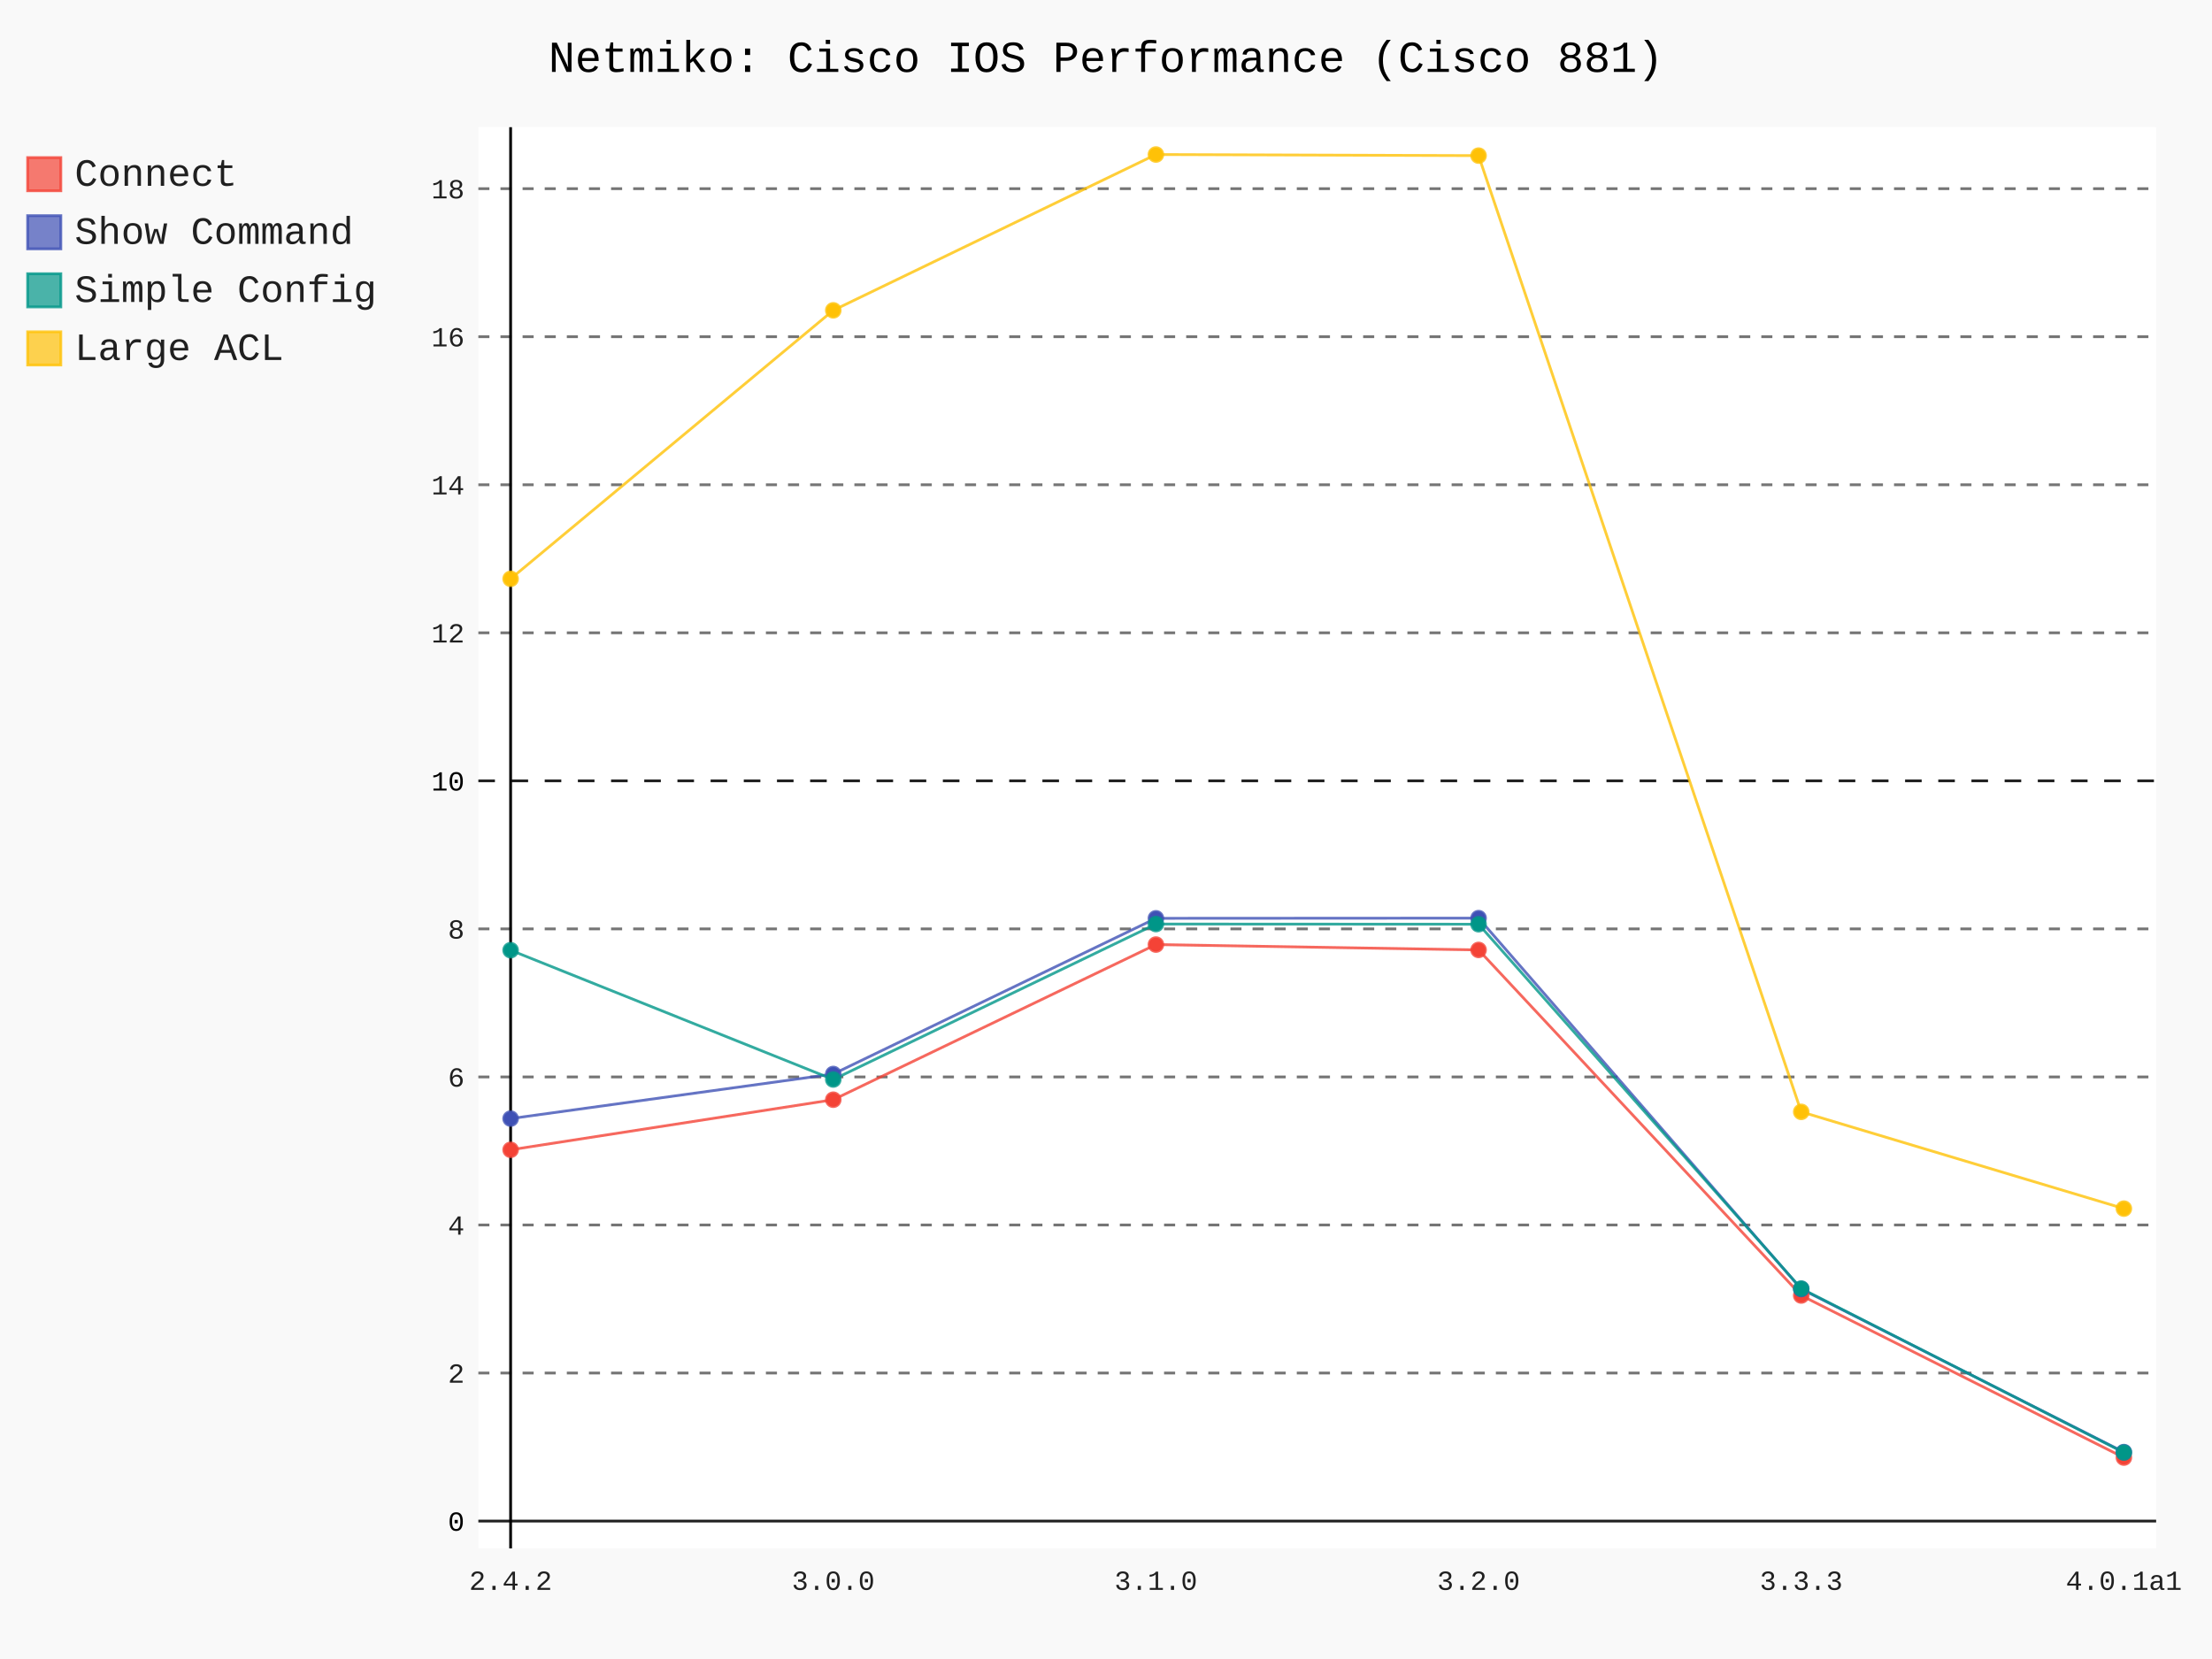
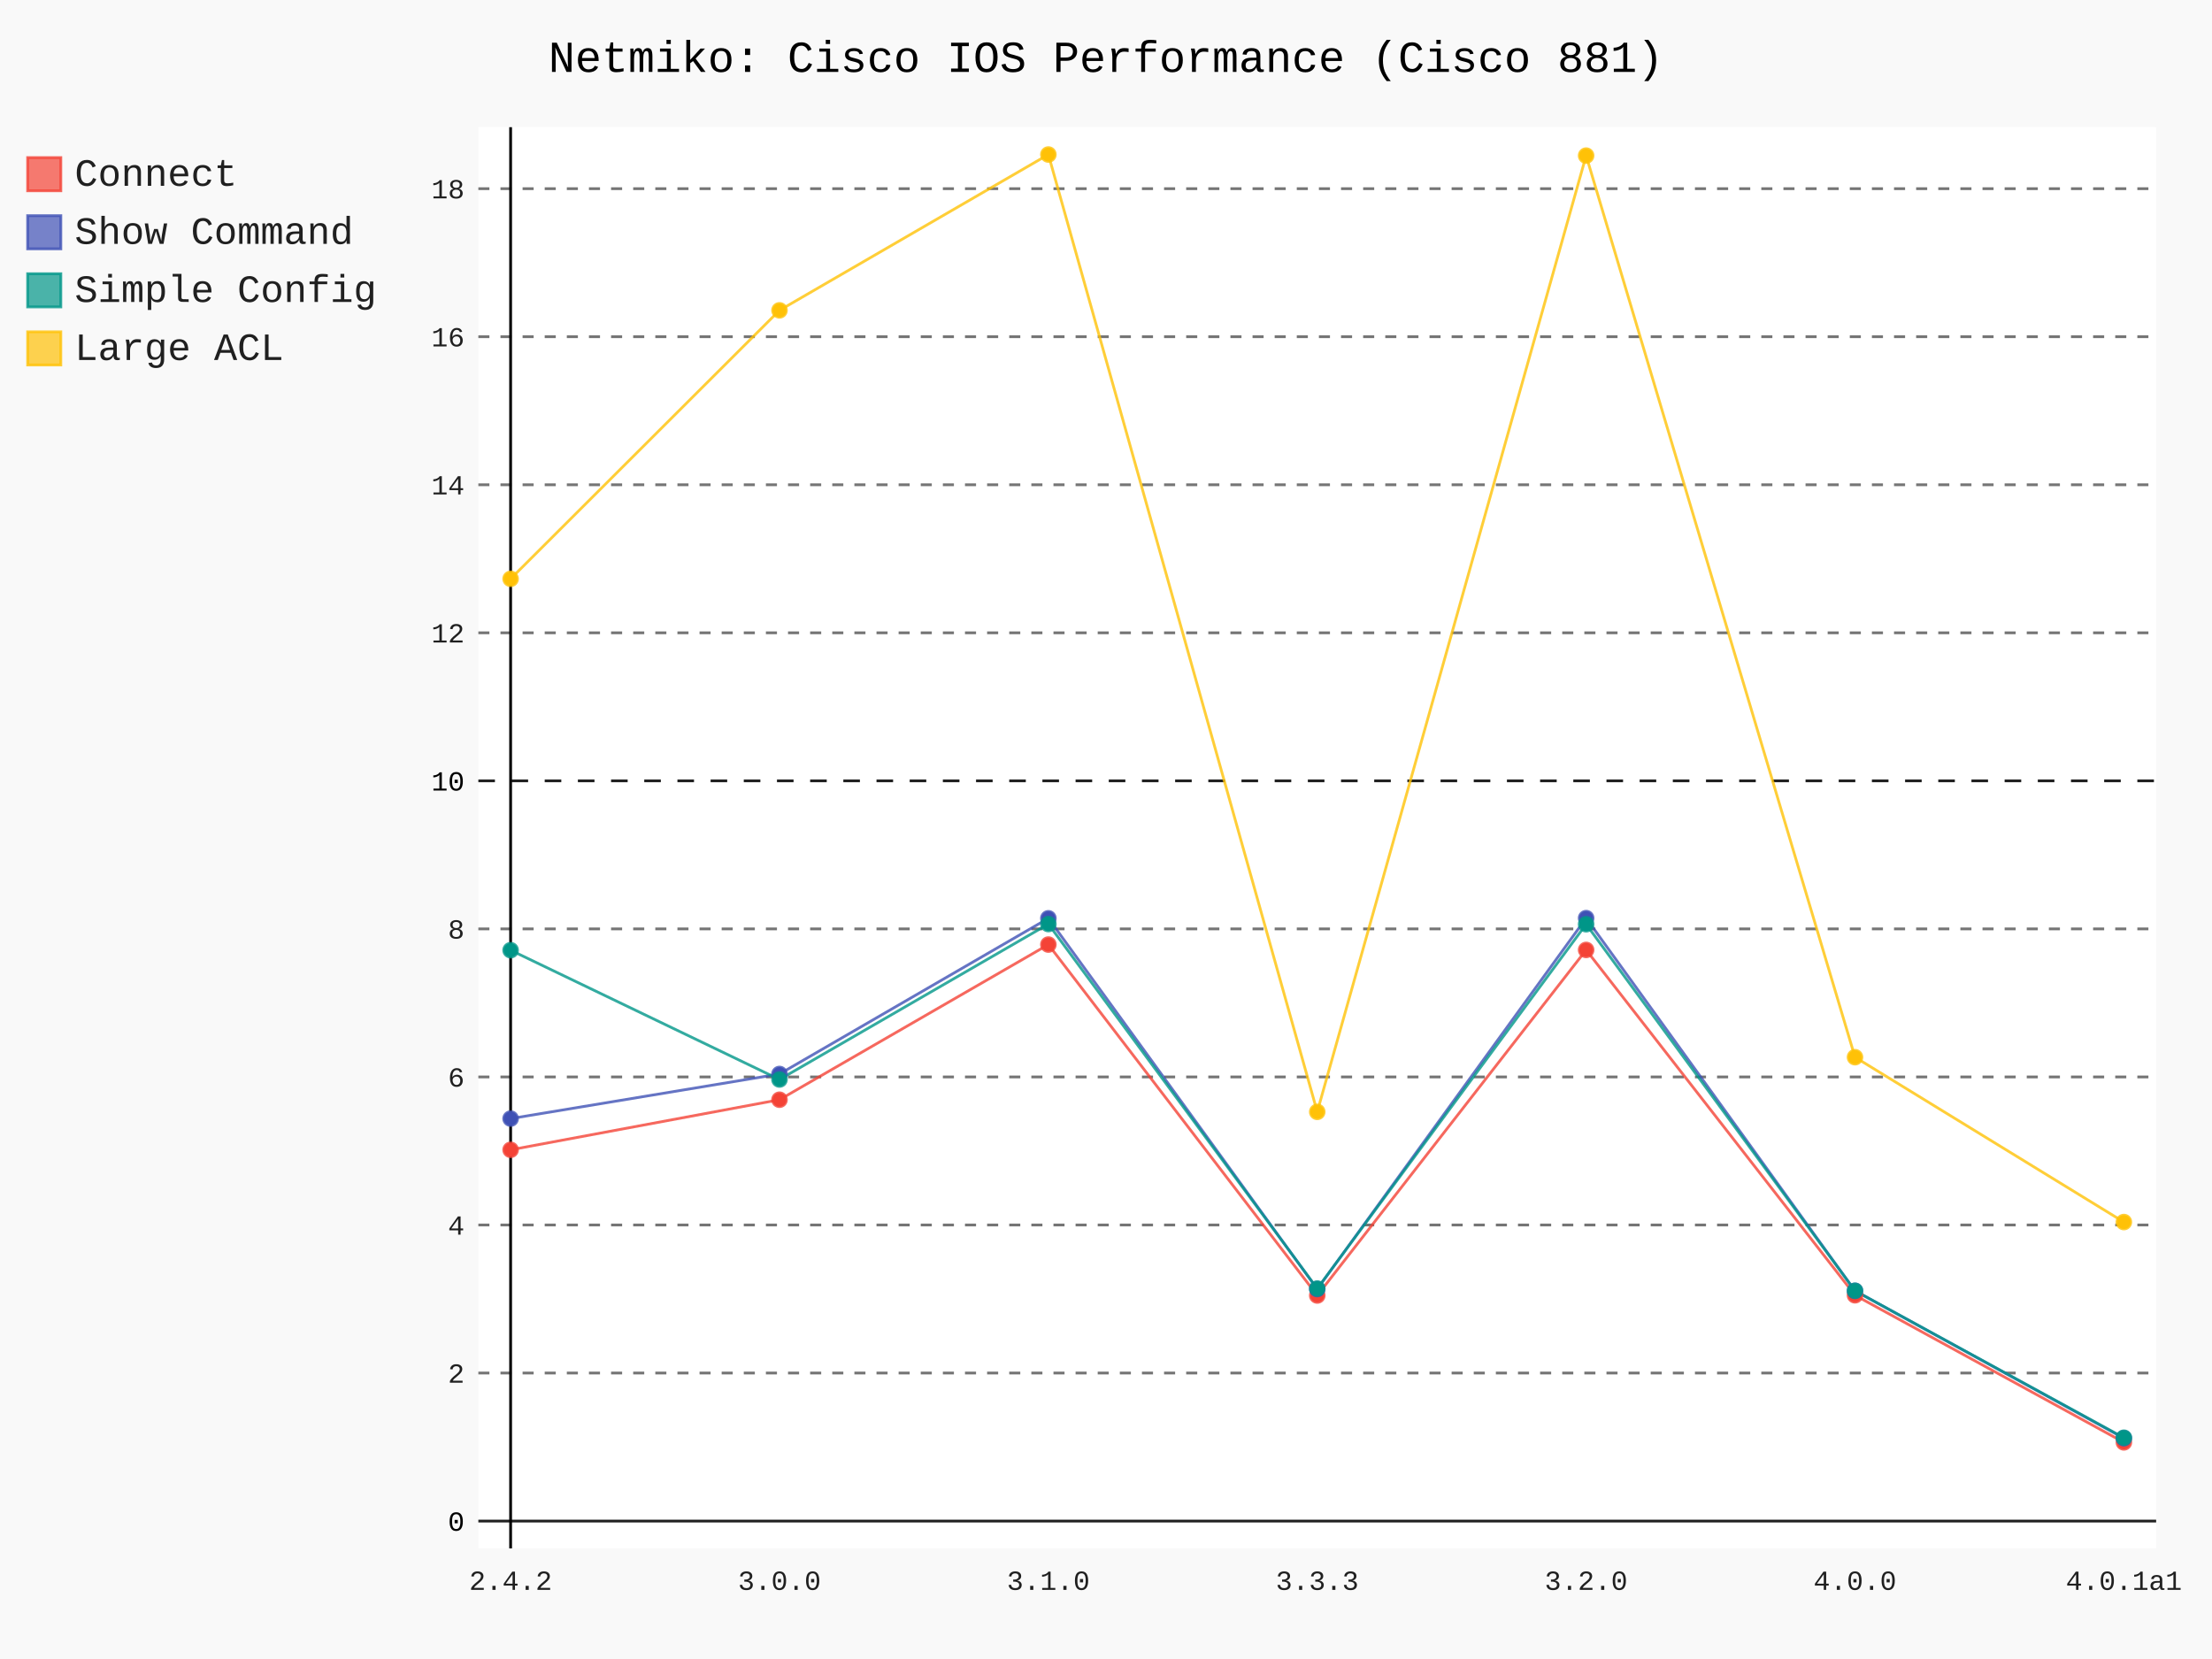
- <svg xmlns="http://www.w3.org/2000/svg" id="chart-3355b74e-fc01-475a-b03b-3ab4cae5f76d" class="pygal-chart" viewBox="0 0 800 600">
+ <svg xmlns="http://www.w3.org/2000/svg" id="chart-63c95332-a1b5-4899-a7d9-04e2362a5de1" class="pygal-chart" viewBox="0 0 800 600">
  <defs>
-     <style type="text/css">#chart-3355b74e-fc01-475a-b03b-3ab4cae5f76d{-webkit-user-select:none;-webkit-font-smoothing:antialiased;font-family:Consolas,"Liberation Mono",Menlo,Courier,monospace}#chart-3355b74e-fc01-475a-b03b-3ab4cae5f76d .title{font-family:Consolas,"Liberation Mono",Menlo,Courier,monospace;font-size:16px}#chart-3355b74e-fc01-475a-b03b-3ab4cae5f76d .legends .legend text{font-family:Consolas,"Liberation Mono",Menlo,Courier,monospace;font-size:14px}#chart-3355b74e-fc01-475a-b03b-3ab4cae5f76d .axis text{font-family:Consolas,"Liberation Mono",Menlo,Courier,monospace;font-size:10px}#chart-3355b74e-fc01-475a-b03b-3ab4cae5f76d .axis text.major{font-family:Consolas,"Liberation Mono",Menlo,Courier,monospace;font-size:10px}#chart-3355b74e-fc01-475a-b03b-3ab4cae5f76d .text-overlay text.value{font-family:Consolas,"Liberation Mono",Menlo,Courier,monospace;font-size:16px}#chart-3355b74e-fc01-475a-b03b-3ab4cae5f76d .text-overlay text.label{font-family:Consolas,"Liberation Mono",Menlo,Courier,monospace;font-size:10px}#chart-3355b74e-fc01-475a-b03b-3ab4cae5f76d .tooltip{font-family:Consolas,"Liberation Mono",Menlo,Courier,monospace;font-size:14px}#chart-3355b74e-fc01-475a-b03b-3ab4cae5f76d text.no_data{font-family:Consolas,"Liberation Mono",Menlo,Courier,monospace;font-size:64px}
- #chart-3355b74e-fc01-475a-b03b-3ab4cae5f76d{background-color:rgba(249,249,249,1)}#chart-3355b74e-fc01-475a-b03b-3ab4cae5f76d path,#chart-3355b74e-fc01-475a-b03b-3ab4cae5f76d line,#chart-3355b74e-fc01-475a-b03b-3ab4cae5f76d rect,#chart-3355b74e-fc01-475a-b03b-3ab4cae5f76d circle{-webkit-transition:150ms;-moz-transition:150ms;transition:150ms}#chart-3355b74e-fc01-475a-b03b-3ab4cae5f76d .graph &gt; .background{fill:rgba(249,249,249,1)}#chart-3355b74e-fc01-475a-b03b-3ab4cae5f76d .plot &gt; .background{fill:rgba(255,255,255,1)}#chart-3355b74e-fc01-475a-b03b-3ab4cae5f76d .graph{fill:rgba(0,0,0,.87)}#chart-3355b74e-fc01-475a-b03b-3ab4cae5f76d text.no_data{fill:rgba(0,0,0,1)}#chart-3355b74e-fc01-475a-b03b-3ab4cae5f76d .title{fill:rgba(0,0,0,1)}#chart-3355b74e-fc01-475a-b03b-3ab4cae5f76d .legends .legend text{fill:rgba(0,0,0,.87)}#chart-3355b74e-fc01-475a-b03b-3ab4cae5f76d .legends .legend:hover text{fill:rgba(0,0,0,1)}#chart-3355b74e-fc01-475a-b03b-3ab4cae5f76d .axis .line{stroke:rgba(0,0,0,1)}#chart-3355b74e-fc01-475a-b03b-3ab4cae5f76d .axis .guide.line{stroke:rgba(0,0,0,.54)}#chart-3355b74e-fc01-475a-b03b-3ab4cae5f76d .axis .major.line{stroke:rgba(0,0,0,.87)}#chart-3355b74e-fc01-475a-b03b-3ab4cae5f76d .axis text.major{fill:rgba(0,0,0,1)}#chart-3355b74e-fc01-475a-b03b-3ab4cae5f76d .axis.y .guides:hover .guide.line,#chart-3355b74e-fc01-475a-b03b-3ab4cae5f76d .line-graph .axis.x .guides:hover .guide.line,#chart-3355b74e-fc01-475a-b03b-3ab4cae5f76d .stackedline-graph .axis.x .guides:hover .guide.line,#chart-3355b74e-fc01-475a-b03b-3ab4cae5f76d .xy-graph .axis.x .guides:hover .guide.line{stroke:rgba(0,0,0,1)}#chart-3355b74e-fc01-475a-b03b-3ab4cae5f76d .axis .guides:hover text{fill:rgba(0,0,0,1)}#chart-3355b74e-fc01-475a-b03b-3ab4cae5f76d .reactive{fill-opacity:.7;stroke-opacity:.8}#chart-3355b74e-fc01-475a-b03b-3ab4cae5f76d .ci{stroke:rgba(0,0,0,.87)}#chart-3355b74e-fc01-475a-b03b-3ab4cae5f76d .reactive.active,#chart-3355b74e-fc01-475a-b03b-3ab4cae5f76d .active .reactive{fill-opacity:.8;stroke-opacity:.9;stroke-width:4}#chart-3355b74e-fc01-475a-b03b-3ab4cae5f76d .ci .reactive.active{stroke-width:1.5}#chart-3355b74e-fc01-475a-b03b-3ab4cae5f76d .series text{fill:rgba(0,0,0,1)}#chart-3355b74e-fc01-475a-b03b-3ab4cae5f76d .tooltip rect{fill:rgba(255,255,255,1);stroke:rgba(0,0,0,1);-webkit-transition:opacity 150ms;-moz-transition:opacity 150ms;transition:opacity 150ms}#chart-3355b74e-fc01-475a-b03b-3ab4cae5f76d .tooltip .label{fill:rgba(0,0,0,.87)}#chart-3355b74e-fc01-475a-b03b-3ab4cae5f76d .tooltip .label{fill:rgba(0,0,0,.87)}#chart-3355b74e-fc01-475a-b03b-3ab4cae5f76d .tooltip .legend{font-size:.8em;fill:rgba(0,0,0,.54)}#chart-3355b74e-fc01-475a-b03b-3ab4cae5f76d .tooltip .x_label{font-size:.6em;fill:rgba(0,0,0,1)}#chart-3355b74e-fc01-475a-b03b-3ab4cae5f76d .tooltip .xlink{font-size:.5em;text-decoration:underline}#chart-3355b74e-fc01-475a-b03b-3ab4cae5f76d .tooltip .value{font-size:1.5em}#chart-3355b74e-fc01-475a-b03b-3ab4cae5f76d .bound{font-size:.5em}#chart-3355b74e-fc01-475a-b03b-3ab4cae5f76d .max-value{font-size:.75em;fill:rgba(0,0,0,.54)}#chart-3355b74e-fc01-475a-b03b-3ab4cae5f76d .map-element{fill:rgba(255,255,255,1);stroke:rgba(0,0,0,.54) !important}#chart-3355b74e-fc01-475a-b03b-3ab4cae5f76d .map-element .reactive{fill-opacity:inherit;stroke-opacity:inherit}#chart-3355b74e-fc01-475a-b03b-3ab4cae5f76d .color-0,#chart-3355b74e-fc01-475a-b03b-3ab4cae5f76d .color-0 a:visited{stroke:#F44336;fill:#F44336}#chart-3355b74e-fc01-475a-b03b-3ab4cae5f76d .color-1,#chart-3355b74e-fc01-475a-b03b-3ab4cae5f76d .color-1 a:visited{stroke:#3F51B5;fill:#3F51B5}#chart-3355b74e-fc01-475a-b03b-3ab4cae5f76d .color-2,#chart-3355b74e-fc01-475a-b03b-3ab4cae5f76d .color-2 a:visited{stroke:#009688;fill:#009688}#chart-3355b74e-fc01-475a-b03b-3ab4cae5f76d .color-3,#chart-3355b74e-fc01-475a-b03b-3ab4cae5f76d .color-3 a:visited{stroke:#FFC107;fill:#FFC107}#chart-3355b74e-fc01-475a-b03b-3ab4cae5f76d .text-overlay .color-0 text{fill:black}#chart-3355b74e-fc01-475a-b03b-3ab4cae5f76d .text-overlay .color-1 text{fill:black}#chart-3355b74e-fc01-475a-b03b-3ab4cae5f76d .text-overlay .color-2 text{fill:black}#chart-3355b74e-fc01-475a-b03b-3ab4cae5f76d .text-overlay .color-3 text{fill:black}
- #chart-3355b74e-fc01-475a-b03b-3ab4cae5f76d text.no_data{text-anchor:middle}#chart-3355b74e-fc01-475a-b03b-3ab4cae5f76d .guide.line{fill:none}#chart-3355b74e-fc01-475a-b03b-3ab4cae5f76d .centered{text-anchor:middle}#chart-3355b74e-fc01-475a-b03b-3ab4cae5f76d .title{text-anchor:middle}#chart-3355b74e-fc01-475a-b03b-3ab4cae5f76d .legends .legend text{fill-opacity:1}#chart-3355b74e-fc01-475a-b03b-3ab4cae5f76d .axis.x text{text-anchor:middle}#chart-3355b74e-fc01-475a-b03b-3ab4cae5f76d .axis.x:not(.web) text[transform]{text-anchor:start}#chart-3355b74e-fc01-475a-b03b-3ab4cae5f76d .axis.x:not(.web) text[transform].backwards{text-anchor:end}#chart-3355b74e-fc01-475a-b03b-3ab4cae5f76d .axis.y text{text-anchor:end}#chart-3355b74e-fc01-475a-b03b-3ab4cae5f76d .axis.y text[transform].backwards{text-anchor:start}#chart-3355b74e-fc01-475a-b03b-3ab4cae5f76d .axis.y2 text{text-anchor:start}#chart-3355b74e-fc01-475a-b03b-3ab4cae5f76d .axis.y2 text[transform].backwards{text-anchor:end}#chart-3355b74e-fc01-475a-b03b-3ab4cae5f76d .axis .guide.line{stroke-dasharray:4,4}#chart-3355b74e-fc01-475a-b03b-3ab4cae5f76d .axis .major.guide.line{stroke-dasharray:6,6}#chart-3355b74e-fc01-475a-b03b-3ab4cae5f76d .horizontal .axis.y .guide.line,#chart-3355b74e-fc01-475a-b03b-3ab4cae5f76d .horizontal .axis.y2 .guide.line,#chart-3355b74e-fc01-475a-b03b-3ab4cae5f76d .vertical .axis.x .guide.line{opacity:0}#chart-3355b74e-fc01-475a-b03b-3ab4cae5f76d .horizontal .axis.always_show .guide.line,#chart-3355b74e-fc01-475a-b03b-3ab4cae5f76d .vertical .axis.always_show .guide.line{opacity:1 !important}#chart-3355b74e-fc01-475a-b03b-3ab4cae5f76d .axis.y .guides:hover .guide.line,#chart-3355b74e-fc01-475a-b03b-3ab4cae5f76d .axis.y2 .guides:hover .guide.line,#chart-3355b74e-fc01-475a-b03b-3ab4cae5f76d .axis.x .guides:hover .guide.line{opacity:1}#chart-3355b74e-fc01-475a-b03b-3ab4cae5f76d .axis .guides:hover text{opacity:1}#chart-3355b74e-fc01-475a-b03b-3ab4cae5f76d .nofill{fill:none}#chart-3355b74e-fc01-475a-b03b-3ab4cae5f76d .subtle-fill{fill-opacity:.2}#chart-3355b74e-fc01-475a-b03b-3ab4cae5f76d .dot{stroke-width:1px;fill-opacity:1}#chart-3355b74e-fc01-475a-b03b-3ab4cae5f76d .dot.active{stroke-width:5px}#chart-3355b74e-fc01-475a-b03b-3ab4cae5f76d .dot.negative{fill:transparent}#chart-3355b74e-fc01-475a-b03b-3ab4cae5f76d text,#chart-3355b74e-fc01-475a-b03b-3ab4cae5f76d tspan{stroke:none !important}#chart-3355b74e-fc01-475a-b03b-3ab4cae5f76d .series text.active{opacity:1}#chart-3355b74e-fc01-475a-b03b-3ab4cae5f76d .tooltip rect{fill-opacity:.95;stroke-width:.5}#chart-3355b74e-fc01-475a-b03b-3ab4cae5f76d .tooltip text{fill-opacity:1}#chart-3355b74e-fc01-475a-b03b-3ab4cae5f76d .showable{visibility:hidden}#chart-3355b74e-fc01-475a-b03b-3ab4cae5f76d .showable.shown{visibility:visible}#chart-3355b74e-fc01-475a-b03b-3ab4cae5f76d .gauge-background{fill:rgba(229,229,229,1);stroke:none}#chart-3355b74e-fc01-475a-b03b-3ab4cae5f76d .bg-lines{stroke:rgba(249,249,249,1);stroke-width:2px}</style>
+     <style type="text/css">#chart-63c95332-a1b5-4899-a7d9-04e2362a5de1{-webkit-user-select:none;-webkit-font-smoothing:antialiased;font-family:Consolas,"Liberation Mono",Menlo,Courier,monospace}#chart-63c95332-a1b5-4899-a7d9-04e2362a5de1 .title{font-family:Consolas,"Liberation Mono",Menlo,Courier,monospace;font-size:16px}#chart-63c95332-a1b5-4899-a7d9-04e2362a5de1 .legends .legend text{font-family:Consolas,"Liberation Mono",Menlo,Courier,monospace;font-size:14px}#chart-63c95332-a1b5-4899-a7d9-04e2362a5de1 .axis text{font-family:Consolas,"Liberation Mono",Menlo,Courier,monospace;font-size:10px}#chart-63c95332-a1b5-4899-a7d9-04e2362a5de1 .axis text.major{font-family:Consolas,"Liberation Mono",Menlo,Courier,monospace;font-size:10px}#chart-63c95332-a1b5-4899-a7d9-04e2362a5de1 .text-overlay text.value{font-family:Consolas,"Liberation Mono",Menlo,Courier,monospace;font-size:16px}#chart-63c95332-a1b5-4899-a7d9-04e2362a5de1 .text-overlay text.label{font-family:Consolas,"Liberation Mono",Menlo,Courier,monospace;font-size:10px}#chart-63c95332-a1b5-4899-a7d9-04e2362a5de1 .tooltip{font-family:Consolas,"Liberation Mono",Menlo,Courier,monospace;font-size:14px}#chart-63c95332-a1b5-4899-a7d9-04e2362a5de1 text.no_data{font-family:Consolas,"Liberation Mono",Menlo,Courier,monospace;font-size:64px}
+ #chart-63c95332-a1b5-4899-a7d9-04e2362a5de1{background-color:rgba(249,249,249,1)}#chart-63c95332-a1b5-4899-a7d9-04e2362a5de1 path,#chart-63c95332-a1b5-4899-a7d9-04e2362a5de1 line,#chart-63c95332-a1b5-4899-a7d9-04e2362a5de1 rect,#chart-63c95332-a1b5-4899-a7d9-04e2362a5de1 circle{-webkit-transition:150ms;-moz-transition:150ms;transition:150ms}#chart-63c95332-a1b5-4899-a7d9-04e2362a5de1 .graph &gt; .background{fill:rgba(249,249,249,1)}#chart-63c95332-a1b5-4899-a7d9-04e2362a5de1 .plot &gt; .background{fill:rgba(255,255,255,1)}#chart-63c95332-a1b5-4899-a7d9-04e2362a5de1 .graph{fill:rgba(0,0,0,.87)}#chart-63c95332-a1b5-4899-a7d9-04e2362a5de1 text.no_data{fill:rgba(0,0,0,1)}#chart-63c95332-a1b5-4899-a7d9-04e2362a5de1 .title{fill:rgba(0,0,0,1)}#chart-63c95332-a1b5-4899-a7d9-04e2362a5de1 .legends .legend text{fill:rgba(0,0,0,.87)}#chart-63c95332-a1b5-4899-a7d9-04e2362a5de1 .legends .legend:hover text{fill:rgba(0,0,0,1)}#chart-63c95332-a1b5-4899-a7d9-04e2362a5de1 .axis .line{stroke:rgba(0,0,0,1)}#chart-63c95332-a1b5-4899-a7d9-04e2362a5de1 .axis .guide.line{stroke:rgba(0,0,0,.54)}#chart-63c95332-a1b5-4899-a7d9-04e2362a5de1 .axis .major.line{stroke:rgba(0,0,0,.87)}#chart-63c95332-a1b5-4899-a7d9-04e2362a5de1 .axis text.major{fill:rgba(0,0,0,1)}#chart-63c95332-a1b5-4899-a7d9-04e2362a5de1 .axis.y .guides:hover .guide.line,#chart-63c95332-a1b5-4899-a7d9-04e2362a5de1 .line-graph .axis.x .guides:hover .guide.line,#chart-63c95332-a1b5-4899-a7d9-04e2362a5de1 .stackedline-graph .axis.x .guides:hover .guide.line,#chart-63c95332-a1b5-4899-a7d9-04e2362a5de1 .xy-graph .axis.x .guides:hover .guide.line{stroke:rgba(0,0,0,1)}#chart-63c95332-a1b5-4899-a7d9-04e2362a5de1 .axis .guides:hover text{fill:rgba(0,0,0,1)}#chart-63c95332-a1b5-4899-a7d9-04e2362a5de1 .reactive{fill-opacity:.7;stroke-opacity:.8}#chart-63c95332-a1b5-4899-a7d9-04e2362a5de1 .ci{stroke:rgba(0,0,0,.87)}#chart-63c95332-a1b5-4899-a7d9-04e2362a5de1 .reactive.active,#chart-63c95332-a1b5-4899-a7d9-04e2362a5de1 .active .reactive{fill-opacity:.8;stroke-opacity:.9;stroke-width:4}#chart-63c95332-a1b5-4899-a7d9-04e2362a5de1 .ci .reactive.active{stroke-width:1.5}#chart-63c95332-a1b5-4899-a7d9-04e2362a5de1 .series text{fill:rgba(0,0,0,1)}#chart-63c95332-a1b5-4899-a7d9-04e2362a5de1 .tooltip rect{fill:rgba(255,255,255,1);stroke:rgba(0,0,0,1);-webkit-transition:opacity 150ms;-moz-transition:opacity 150ms;transition:opacity 150ms}#chart-63c95332-a1b5-4899-a7d9-04e2362a5de1 .tooltip .label{fill:rgba(0,0,0,.87)}#chart-63c95332-a1b5-4899-a7d9-04e2362a5de1 .tooltip .label{fill:rgba(0,0,0,.87)}#chart-63c95332-a1b5-4899-a7d9-04e2362a5de1 .tooltip .legend{font-size:.8em;fill:rgba(0,0,0,.54)}#chart-63c95332-a1b5-4899-a7d9-04e2362a5de1 .tooltip .x_label{font-size:.6em;fill:rgba(0,0,0,1)}#chart-63c95332-a1b5-4899-a7d9-04e2362a5de1 .tooltip .xlink{font-size:.5em;text-decoration:underline}#chart-63c95332-a1b5-4899-a7d9-04e2362a5de1 .tooltip .value{font-size:1.5em}#chart-63c95332-a1b5-4899-a7d9-04e2362a5de1 .bound{font-size:.5em}#chart-63c95332-a1b5-4899-a7d9-04e2362a5de1 .max-value{font-size:.75em;fill:rgba(0,0,0,.54)}#chart-63c95332-a1b5-4899-a7d9-04e2362a5de1 .map-element{fill:rgba(255,255,255,1);stroke:rgba(0,0,0,.54) !important}#chart-63c95332-a1b5-4899-a7d9-04e2362a5de1 .map-element .reactive{fill-opacity:inherit;stroke-opacity:inherit}#chart-63c95332-a1b5-4899-a7d9-04e2362a5de1 .color-0,#chart-63c95332-a1b5-4899-a7d9-04e2362a5de1 .color-0 a:visited{stroke:#F44336;fill:#F44336}#chart-63c95332-a1b5-4899-a7d9-04e2362a5de1 .color-1,#chart-63c95332-a1b5-4899-a7d9-04e2362a5de1 .color-1 a:visited{stroke:#3F51B5;fill:#3F51B5}#chart-63c95332-a1b5-4899-a7d9-04e2362a5de1 .color-2,#chart-63c95332-a1b5-4899-a7d9-04e2362a5de1 .color-2 a:visited{stroke:#009688;fill:#009688}#chart-63c95332-a1b5-4899-a7d9-04e2362a5de1 .color-3,#chart-63c95332-a1b5-4899-a7d9-04e2362a5de1 .color-3 a:visited{stroke:#FFC107;fill:#FFC107}#chart-63c95332-a1b5-4899-a7d9-04e2362a5de1 .text-overlay .color-0 text{fill:black}#chart-63c95332-a1b5-4899-a7d9-04e2362a5de1 .text-overlay .color-1 text{fill:black}#chart-63c95332-a1b5-4899-a7d9-04e2362a5de1 .text-overlay .color-2 text{fill:black}#chart-63c95332-a1b5-4899-a7d9-04e2362a5de1 .text-overlay .color-3 text{fill:black}
+ #chart-63c95332-a1b5-4899-a7d9-04e2362a5de1 text.no_data{text-anchor:middle}#chart-63c95332-a1b5-4899-a7d9-04e2362a5de1 .guide.line{fill:none}#chart-63c95332-a1b5-4899-a7d9-04e2362a5de1 .centered{text-anchor:middle}#chart-63c95332-a1b5-4899-a7d9-04e2362a5de1 .title{text-anchor:middle}#chart-63c95332-a1b5-4899-a7d9-04e2362a5de1 .legends .legend text{fill-opacity:1}#chart-63c95332-a1b5-4899-a7d9-04e2362a5de1 .axis.x text{text-anchor:middle}#chart-63c95332-a1b5-4899-a7d9-04e2362a5de1 .axis.x:not(.web) text[transform]{text-anchor:start}#chart-63c95332-a1b5-4899-a7d9-04e2362a5de1 .axis.x:not(.web) text[transform].backwards{text-anchor:end}#chart-63c95332-a1b5-4899-a7d9-04e2362a5de1 .axis.y text{text-anchor:end}#chart-63c95332-a1b5-4899-a7d9-04e2362a5de1 .axis.y text[transform].backwards{text-anchor:start}#chart-63c95332-a1b5-4899-a7d9-04e2362a5de1 .axis.y2 text{text-anchor:start}#chart-63c95332-a1b5-4899-a7d9-04e2362a5de1 .axis.y2 text[transform].backwards{text-anchor:end}#chart-63c95332-a1b5-4899-a7d9-04e2362a5de1 .axis .guide.line{stroke-dasharray:4,4}#chart-63c95332-a1b5-4899-a7d9-04e2362a5de1 .axis .major.guide.line{stroke-dasharray:6,6}#chart-63c95332-a1b5-4899-a7d9-04e2362a5de1 .horizontal .axis.y .guide.line,#chart-63c95332-a1b5-4899-a7d9-04e2362a5de1 .horizontal .axis.y2 .guide.line,#chart-63c95332-a1b5-4899-a7d9-04e2362a5de1 .vertical .axis.x .guide.line{opacity:0}#chart-63c95332-a1b5-4899-a7d9-04e2362a5de1 .horizontal .axis.always_show .guide.line,#chart-63c95332-a1b5-4899-a7d9-04e2362a5de1 .vertical .axis.always_show .guide.line{opacity:1 !important}#chart-63c95332-a1b5-4899-a7d9-04e2362a5de1 .axis.y .guides:hover .guide.line,#chart-63c95332-a1b5-4899-a7d9-04e2362a5de1 .axis.y2 .guides:hover .guide.line,#chart-63c95332-a1b5-4899-a7d9-04e2362a5de1 .axis.x .guides:hover .guide.line{opacity:1}#chart-63c95332-a1b5-4899-a7d9-04e2362a5de1 .axis .guides:hover text{opacity:1}#chart-63c95332-a1b5-4899-a7d9-04e2362a5de1 .nofill{fill:none}#chart-63c95332-a1b5-4899-a7d9-04e2362a5de1 .subtle-fill{fill-opacity:.2}#chart-63c95332-a1b5-4899-a7d9-04e2362a5de1 .dot{stroke-width:1px;fill-opacity:1}#chart-63c95332-a1b5-4899-a7d9-04e2362a5de1 .dot.active{stroke-width:5px}#chart-63c95332-a1b5-4899-a7d9-04e2362a5de1 .dot.negative{fill:transparent}#chart-63c95332-a1b5-4899-a7d9-04e2362a5de1 text,#chart-63c95332-a1b5-4899-a7d9-04e2362a5de1 tspan{stroke:none !important}#chart-63c95332-a1b5-4899-a7d9-04e2362a5de1 .series text.active{opacity:1}#chart-63c95332-a1b5-4899-a7d9-04e2362a5de1 .tooltip rect{fill-opacity:.95;stroke-width:.5}#chart-63c95332-a1b5-4899-a7d9-04e2362a5de1 .tooltip text{fill-opacity:1}#chart-63c95332-a1b5-4899-a7d9-04e2362a5de1 .showable{visibility:hidden}#chart-63c95332-a1b5-4899-a7d9-04e2362a5de1 .showable.shown{visibility:visible}#chart-63c95332-a1b5-4899-a7d9-04e2362a5de1 .gauge-background{fill:rgba(229,229,229,1);stroke:none}#chart-63c95332-a1b5-4899-a7d9-04e2362a5de1 .bg-lines{stroke:rgba(249,249,249,1);stroke-width:2px}</style>
  </defs>
  <g class="graph line-graph vertical">
    <rect x="0" y="0" width="800" height="600" class="background" />
    <g transform="translate(173, 46)" class="plot">
      <rect x="0" y="0" width="606.8" height="514" class="background" />
      <g class="axis y always_show">
        <g class="guides">
          <path d="M0 504.115 h606.8" class="axis major line" />
          <text x="-5" y="507.615" class="major">0</text>
        </g>
        <g class="guides">
          <path d="M0 450.574 h606.8" class="guide line" />
          <text x="-5" y="454.074" class="">2</text>
        </g>
        <g class="guides">
          <path d="M0 397.032 h606.8" class="guide line" />
          <text x="-5" y="400.532" class="">4</text>
        </g>
        <g class="guides">
          <path d="M0 343.49 h606.8" class="guide line" />
          <text x="-5" y="346.99" class="">6</text>
        </g>
        <g class="guides">
          <path d="M0 289.948 h606.8" class="guide line" />
          <text x="-5" y="293.448" class="">8</text>
        </g>
        <g class="guides">
          <path d="M0 236.406 h606.8" class="major guide line" />
          <text x="-5" y="239.906" class="major">10</text>
        </g>
        <g class="guides">
          <path d="M0 182.864 h606.8" class="guide line" />
          <text x="-5" y="186.364" class="">12</text>
        </g>
        <g class="guides">
          <path d="M0 129.323 h606.8" class="guide line" />
          <text x="-5" y="132.823" class="">14</text>
        </g>
        <g class="guides">
          <path d="M0 75.781 h606.8" class="guide line" />
          <text x="-5" y="79.281" class="">16</text>
        </g>
        <g class="guides">
          <path d="M0 22.239 h606.8" class="guide line" />
          <text x="-5" y="25.739" class="">18</text>
        </g>
      </g>
      <g class="axis x">
        <g class="guides">
          <path d="M11.669 0 v514" class="line" />
          <text x="11.669" y="529.0" class="">2.4.2</text>
        </g>
        <g class="guides">
-           <path d="M128.362 0 v514" class="guide line" />
-           <text x="128.362" y="529.0" class="">3.0.0</text>
-         </g>
-         <g class="guides">
-           <path d="M245.054 0 v514" class="guide line" />
-           <text x="245.054" y="529.0" class="">3.1.0</text>
-         </g>
-         <g class="guides">
-           <path d="M361.746 0 v514" class="guide line" />
-           <text x="361.746" y="529.0" class="">3.2.0</text>
-         </g>
-         <g class="guides">
-           <path d="M478.438 0 v514" class="guide line" />
-           <text x="478.438" y="529.0" class="">3.3.3</text>
+           <path d="M108.913 0 v514" class="guide line" />
+           <text x="108.913" y="529.0" class="">3.0.0</text>
+         </g>
+         <g class="guides">
+           <path d="M206.156 0 v514" class="guide line" />
+           <text x="206.156" y="529.0" class="">3.1.0</text>
+         </g>
+         <g class="guides">
+           <path d="M303.4 0 v514" class="guide line" />
+           <text x="303.4" y="529.0" class="">3.3.3</text>
+         </g>
+         <g class="guides">
+           <path d="M400.644 0 v514" class="guide line" />
+           <text x="400.644" y="529.0" class="">3.2.0</text>
+         </g>
+         <g class="guides">
+           <path d="M497.887 0 v514" class="guide line" />
+           <text x="497.887" y="529.0" class="">4.0.0</text>
        </g>
        <g class="guides">
          <path d="M595.131 0 v514" class="guide line" />
          <text x="595.131" y="529.0" class="">4.0.1a1</text>
        </g>
      </g>
      <g class="series serie-0 color-0">
-         <path d="M11.669 369.841 L128.362 351.729 245.054 295.616 361.746 297.556 478.438 422.532 595.131 481.153" class="line reactive nofill" />
+         <path d="M11.669 369.841 L108.913 351.729 206.156 295.616 303.4 422.532 400.644 297.556 497.887 422.452 595.131 475.65" class="line reactive nofill" />
      </g>
      <g class="series serie-1 color-1">
-         <path d="M11.669 358.554 L128.362 342.43 245.054 286.122 361.746 286.057 478.438 420.204 595.131 479.173" class="line reactive nofill" />
+         <path d="M11.669 358.554 L108.913 342.43 206.156 286.122 303.4 420.204 400.644 286.057 497.887 420.846 595.131 474.151" class="line reactive nofill" />
      </g>
      <g class="series serie-2 color-2">
-         <path d="M11.669 297.652 L128.362 344.415 245.054 288.193 361.746 288.255 478.438 420.029 595.131 479.333" class="line reactive nofill" />
+         <path d="M11.669 297.652 L108.913 344.415 206.156 288.193 303.4 420.029 400.644 288.255 497.887 420.831 595.131 473.981" class="line reactive nofill" />
      </g>
      <g class="series serie-3 color-3">
-         <path d="M11.669 163.335 L128.362 66.236 245.054 9.885 361.746 10.285 478.438 356.119 595.131 391.114" class="line reactive nofill" />
+         <path d="M11.669 163.335 L108.913 66.236 206.156 9.885 303.4 356.119 400.644 10.285 497.887 336.351 595.131 395.973" class="line reactive nofill" />
      </g>
    </g>
    <g class="titles">
      <text x="400.0" y="26" class="title plot_title">Netmiko: Cisco IOS Performance (Cisco 881)</text>
    </g>
    <g transform="translate(173, 46)" class="plot overlay">
      <g class="series serie-0 color-0">
        <g class="dots">
          <circle cx="11.669" cy="369.841" r="2.5" class="dot reactive tooltip-trigger" />
        </g>
        <g class="dots">
-           <circle cx="128.362" cy="351.729" r="2.5" class="dot reactive tooltip-trigger" />
-         </g>
-         <g class="dots">
-           <circle cx="245.054" cy="295.616" r="2.5" class="dot reactive tooltip-trigger" />
-         </g>
-         <g class="dots">
-           <circle cx="361.746" cy="297.556" r="2.5" class="dot reactive tooltip-trigger" />
-         </g>
-         <g class="dots">
-           <circle cx="478.438" cy="422.532" r="2.5" class="dot reactive tooltip-trigger" />
-         </g>
-         <g class="dots">
-           <circle cx="595.131" cy="481.153" r="2.5" class="dot reactive tooltip-trigger" />
+           <circle cx="108.913" cy="351.729" r="2.5" class="dot reactive tooltip-trigger" />
+         </g>
+         <g class="dots">
+           <circle cx="206.156" cy="295.616" r="2.5" class="dot reactive tooltip-trigger" />
+         </g>
+         <g class="dots">
+           <circle cx="303.4" cy="422.532" r="2.5" class="dot reactive tooltip-trigger" />
+         </g>
+         <g class="dots">
+           <circle cx="400.644" cy="297.556" r="2.5" class="dot reactive tooltip-trigger" />
+         </g>
+         <g class="dots">
+           <circle cx="497.887" cy="422.452" r="2.5" class="dot reactive tooltip-trigger" />
+         </g>
+         <g class="dots">
+           <circle cx="595.131" cy="475.65" r="2.5" class="dot reactive tooltip-trigger" />
        </g>
      </g>
      <g class="series serie-1 color-1">
        <g class="dots">
          <circle cx="11.669" cy="358.554" r="2.5" class="dot reactive tooltip-trigger" />
        </g>
        <g class="dots">
-           <circle cx="128.362" cy="342.43" r="2.5" class="dot reactive tooltip-trigger" />
-         </g>
-         <g class="dots">
-           <circle cx="245.054" cy="286.122" r="2.5" class="dot reactive tooltip-trigger" />
-         </g>
-         <g class="dots">
-           <circle cx="361.746" cy="286.057" r="2.5" class="dot reactive tooltip-trigger" />
-         </g>
-         <g class="dots">
-           <circle cx="478.438" cy="420.204" r="2.5" class="dot reactive tooltip-trigger" />
-         </g>
-         <g class="dots">
-           <circle cx="595.131" cy="479.173" r="2.5" class="dot reactive tooltip-trigger" />
+           <circle cx="108.913" cy="342.43" r="2.5" class="dot reactive tooltip-trigger" />
+         </g>
+         <g class="dots">
+           <circle cx="206.156" cy="286.122" r="2.5" class="dot reactive tooltip-trigger" />
+         </g>
+         <g class="dots">
+           <circle cx="303.4" cy="420.204" r="2.5" class="dot reactive tooltip-trigger" />
+         </g>
+         <g class="dots">
+           <circle cx="400.644" cy="286.057" r="2.5" class="dot reactive tooltip-trigger" />
+         </g>
+         <g class="dots">
+           <circle cx="497.887" cy="420.846" r="2.5" class="dot reactive tooltip-trigger" />
+         </g>
+         <g class="dots">
+           <circle cx="595.131" cy="474.151" r="2.5" class="dot reactive tooltip-trigger" />
        </g>
      </g>
      <g class="series serie-2 color-2">
        <g class="dots">
          <circle cx="11.669" cy="297.652" r="2.5" class="dot reactive tooltip-trigger" />
        </g>
        <g class="dots">
-           <circle cx="128.362" cy="344.415" r="2.5" class="dot reactive tooltip-trigger" />
-         </g>
-         <g class="dots">
-           <circle cx="245.054" cy="288.193" r="2.5" class="dot reactive tooltip-trigger" />
-         </g>
-         <g class="dots">
-           <circle cx="361.746" cy="288.255" r="2.5" class="dot reactive tooltip-trigger" />
-         </g>
-         <g class="dots">
-           <circle cx="478.438" cy="420.029" r="2.5" class="dot reactive tooltip-trigger" />
-         </g>
-         <g class="dots">
-           <circle cx="595.131" cy="479.333" r="2.5" class="dot reactive tooltip-trigger" />
+           <circle cx="108.913" cy="344.415" r="2.5" class="dot reactive tooltip-trigger" />
+         </g>
+         <g class="dots">
+           <circle cx="206.156" cy="288.193" r="2.5" class="dot reactive tooltip-trigger" />
+         </g>
+         <g class="dots">
+           <circle cx="303.4" cy="420.029" r="2.5" class="dot reactive tooltip-trigger" />
+         </g>
+         <g class="dots">
+           <circle cx="400.644" cy="288.255" r="2.5" class="dot reactive tooltip-trigger" />
+         </g>
+         <g class="dots">
+           <circle cx="497.887" cy="420.831" r="2.5" class="dot reactive tooltip-trigger" />
+         </g>
+         <g class="dots">
+           <circle cx="595.131" cy="473.981" r="2.5" class="dot reactive tooltip-trigger" />
        </g>
      </g>
      <g class="series serie-3 color-3">
        <g class="dots">
          <circle cx="11.669" cy="163.335" r="2.5" class="dot reactive tooltip-trigger" />
        </g>
        <g class="dots">
-           <circle cx="128.362" cy="66.236" r="2.5" class="dot reactive tooltip-trigger" />
-         </g>
-         <g class="dots">
-           <circle cx="245.054" cy="9.885" r="2.5" class="dot reactive tooltip-trigger" />
-         </g>
-         <g class="dots">
-           <circle cx="361.746" cy="10.285" r="2.5" class="dot reactive tooltip-trigger" />
-         </g>
-         <g class="dots">
-           <circle cx="478.438" cy="356.119" r="2.5" class="dot reactive tooltip-trigger" />
-         </g>
-         <g class="dots">
-           <circle cx="595.131" cy="391.114" r="2.5" class="dot reactive tooltip-trigger" />
+           <circle cx="108.913" cy="66.236" r="2.5" class="dot reactive tooltip-trigger" />
+         </g>
+         <g class="dots">
+           <circle cx="206.156" cy="9.885" r="2.5" class="dot reactive tooltip-trigger" />
+         </g>
+         <g class="dots">
+           <circle cx="303.4" cy="356.119" r="2.5" class="dot reactive tooltip-trigger" />
+         </g>
+         <g class="dots">
+           <circle cx="400.644" cy="10.285" r="2.5" class="dot reactive tooltip-trigger" />
+         </g>
+         <g class="dots">
+           <circle cx="497.887" cy="336.351" r="2.5" class="dot reactive tooltip-trigger" />
+         </g>
+         <g class="dots">
+           <circle cx="595.131" cy="395.973" r="2.5" class="dot reactive tooltip-trigger" />
        </g>
      </g>
    </g>
    <g transform="translate(173, 46)" class="plot text-overlay">
      <g class="series serie-0 color-0" />
      <g class="series serie-1 color-1" />
      <g class="series serie-2 color-2" />
      <g class="series serie-3 color-3" />
    </g>
    <g transform="translate(173, 46)" class="plot tooltip-overlay">
      <g transform="translate(0 0)" style="opacity: 0" class="tooltip">
        <rect rx="0" ry="0" width="0" height="0" class="tooltip-box" />
        <g class="text" />
      </g>
    </g>
    <g transform="translate(10, 56)" class="legends">
      <g id="activate-serie-0" class="legend reactive activate-serie">
        <rect x="0.0" y="1.0" width="12" height="12" class="color-0 reactive" />
        <text x="17.0" y="11.2">Connect</text>
      </g>
      <g id="activate-serie-1" class="legend reactive activate-serie">
        <rect x="0.0" y="22.0" width="12" height="12" class="color-1 reactive" />
        <text x="17.0" y="32.2">Show Command</text>
      </g>
      <g id="activate-serie-2" class="legend reactive activate-serie">
        <rect x="0.0" y="43.0" width="12" height="12" class="color-2 reactive" />
        <text x="17.0" y="53.2">Simple Config</text>
      </g>
      <g id="activate-serie-3" class="legend reactive activate-serie">
        <rect x="0.0" y="64.0" width="12" height="12" class="color-3 reactive" />
        <text x="17.0" y="74.2">Large ACL</text>
      </g>
    </g>
    <g transform="translate(790, 56)" class="legends" />
  </g>
</svg>
